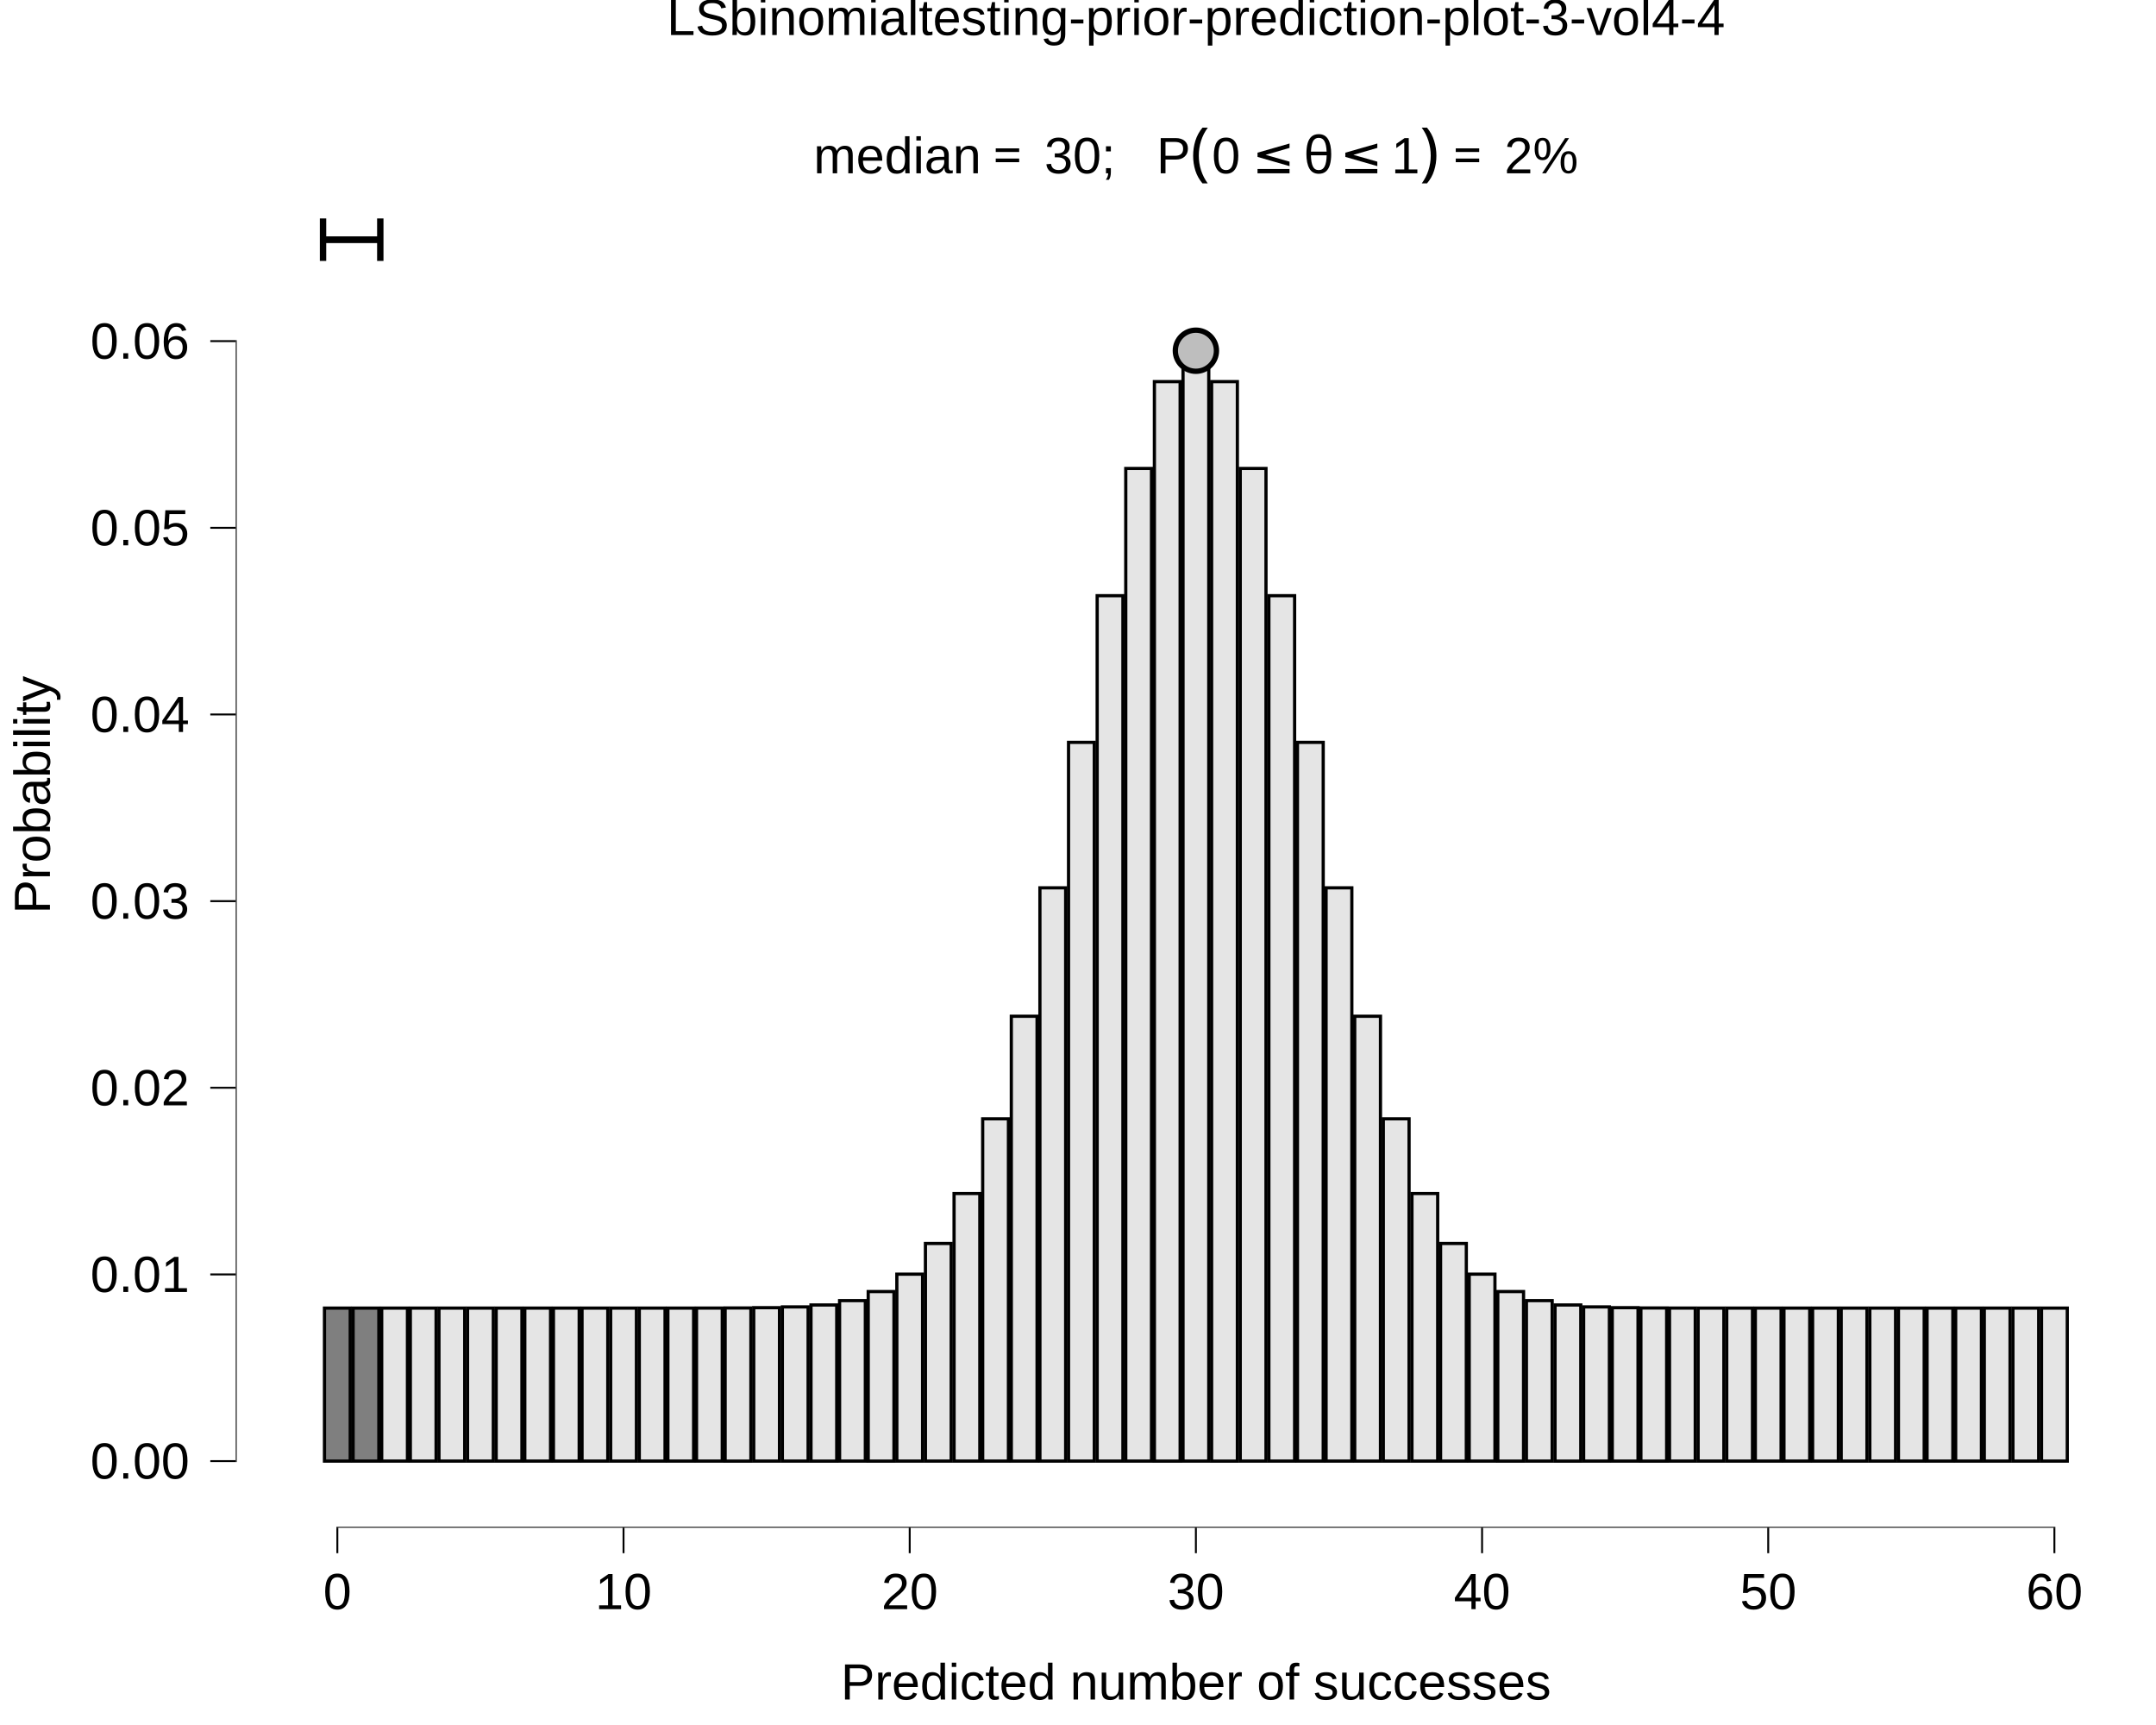
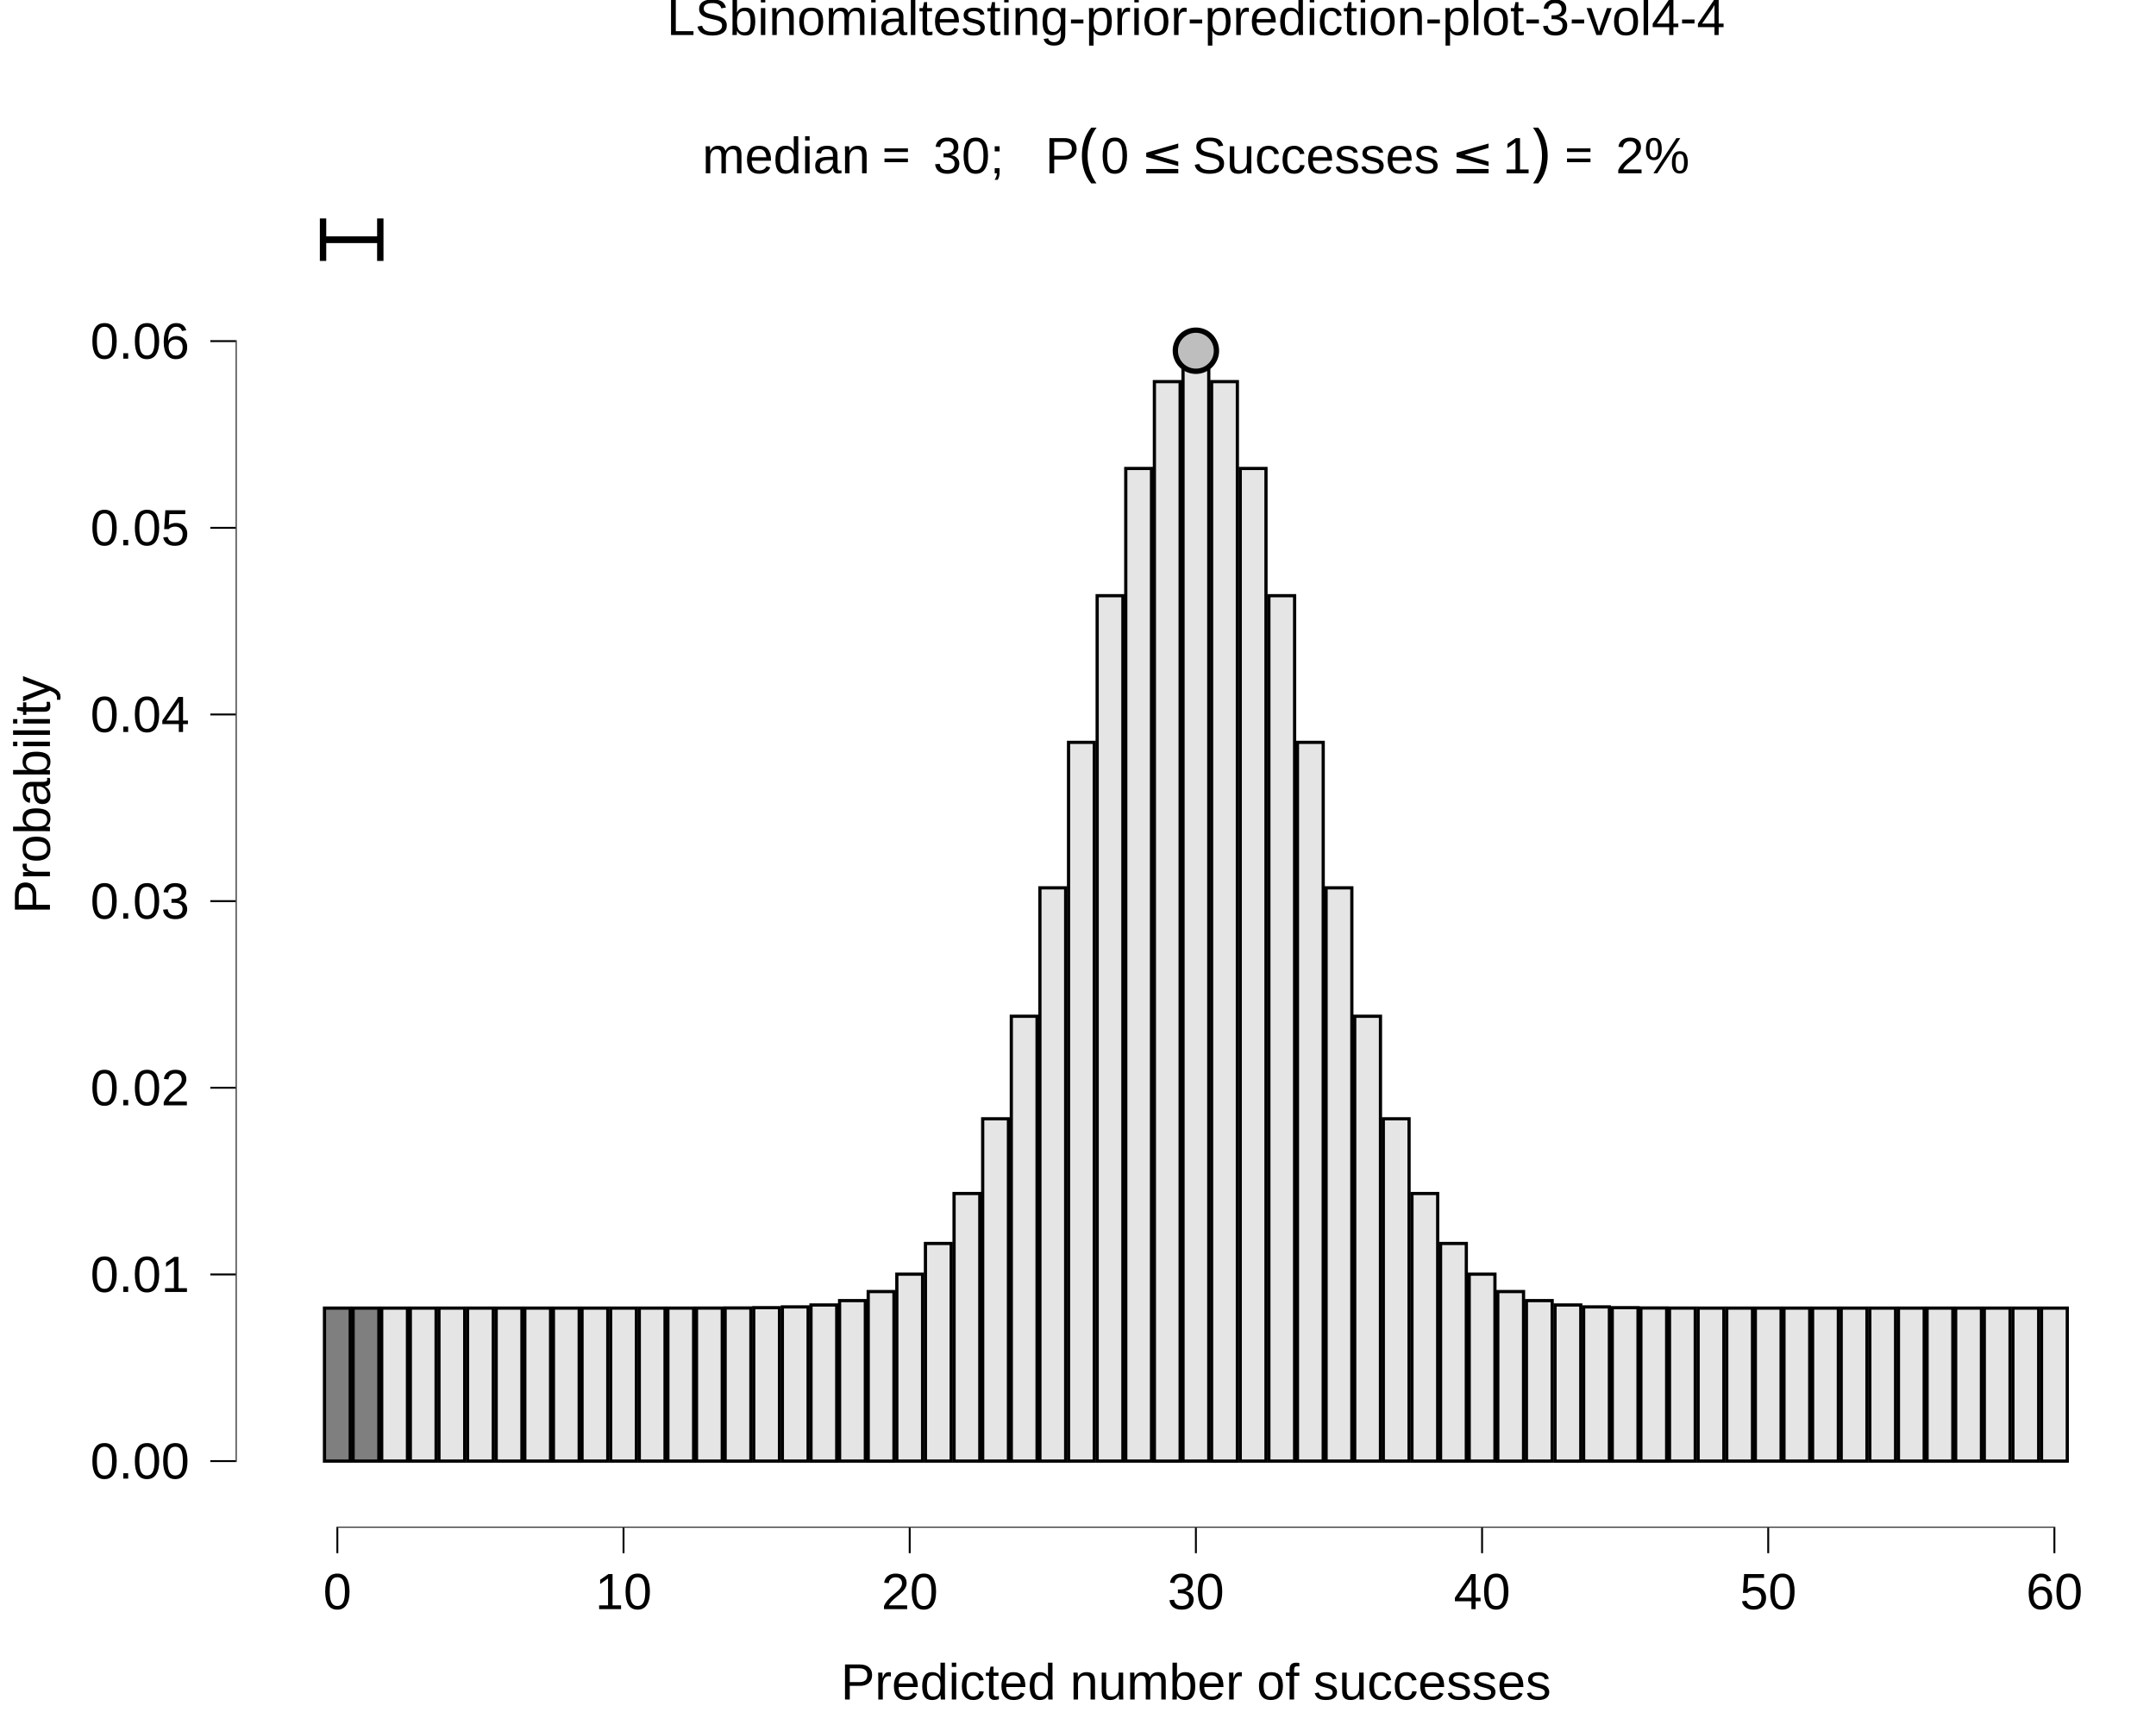
<svg xmlns="http://www.w3.org/2000/svg" viewBox="0 0 720.00 576.00">
  <defs>
    <style type="text/css">
    line, polyline, polygon, path, rect, circle {
      fill: none;
      stroke: #000000;
      stroke-linecap: round;
      stroke-linejoin: round;
      stroke-miterlimit: 10.00;
    }
  </style>
  </defs>
  <rect width="100%" height="100%" style="stroke: none; fill: #FFFFFF;" />
  <rect x="0.00" y="0.00" width="720.00" height="576.00" style="stroke-width: 10.67; stroke: none;" />
  <defs>
    <clipPath id="cpNzguNzN8NzIwLjAwfDUxMC4xM3wyMC43MQ==">
      <rect x="78.73" y="20.71" width="641.27" height="489.41" />
    </clipPath>
  </defs>
  <rect x="78.73" y="20.71" width="641.27" height="489.41" style="stroke-width: 10.67; stroke: none;" clip-path="url(#cpNzguNzN8NzIwLjAwfDUxMC4xM3wyMC43MQ==)" />
  <rect x="108.36" y="436.79" width="8.60" height="51.09" style="stroke-width: 1.07; stroke-linecap: square; stroke-linejoin: miter; fill: #7F7F7F;" clip-path="url(#cpNzguNzN8NzIwLjAwfDUxMC4xM3wyMC43MQ==)" />
  <rect x="117.92" y="436.79" width="8.60" height="51.09" style="stroke-width: 1.07; stroke-linecap: square; stroke-linejoin: miter; fill: #7F7F7F;" clip-path="url(#cpNzguNzN8NzIwLjAwfDUxMC4xM3wyMC43MQ==)" />
  <rect x="127.47" y="436.79" width="8.60" height="51.09" style="stroke-width: 1.07; stroke-linecap: square; stroke-linejoin: miter; fill: #E5E5E5;" clip-path="url(#cpNzguNzN8NzIwLjAwfDUxMC4xM3wyMC43MQ==)" />
  <rect x="137.03" y="436.79" width="8.60" height="51.09" style="stroke-width: 1.07; stroke-linecap: square; stroke-linejoin: miter; fill: #E5E5E5;" clip-path="url(#cpNzguNzN8NzIwLjAwfDUxMC4xM3wyMC43MQ==)" />
  <rect x="146.59" y="436.79" width="8.60" height="51.09" style="stroke-width: 1.07; stroke-linecap: square; stroke-linejoin: miter; fill: #E5E5E5;" clip-path="url(#cpNzguNzN8NzIwLjAwfDUxMC4xM3wyMC43MQ==)" />
  <rect x="156.14" y="436.79" width="8.60" height="51.09" style="stroke-width: 1.07; stroke-linecap: square; stroke-linejoin: miter; fill: #E5E5E5;" clip-path="url(#cpNzguNzN8NzIwLjAwfDUxMC4xM3wyMC43MQ==)" />
  <rect x="165.70" y="436.79" width="8.60" height="51.09" style="stroke-width: 1.07; stroke-linecap: square; stroke-linejoin: miter; fill: #E5E5E5;" clip-path="url(#cpNzguNzN8NzIwLjAwfDUxMC4xM3wyMC43MQ==)" />
  <rect x="175.26" y="436.79" width="8.60" height="51.09" style="stroke-width: 1.07; stroke-linecap: square; stroke-linejoin: miter; fill: #E5E5E5;" clip-path="url(#cpNzguNzN8NzIwLjAwfDUxMC4xM3wyMC43MQ==)" />
  <rect x="184.82" y="436.79" width="8.60" height="51.09" style="stroke-width: 1.07; stroke-linecap: square; stroke-linejoin: miter; fill: #E5E5E5;" clip-path="url(#cpNzguNzN8NzIwLjAwfDUxMC4xM3wyMC43MQ==)" />
  <rect x="194.37" y="436.79" width="8.60" height="51.09" style="stroke-width: 1.07; stroke-linecap: square; stroke-linejoin: miter; fill: #E5E5E5;" clip-path="url(#cpNzguNzN8NzIwLjAwfDUxMC4xM3wyMC43MQ==)" />
  <rect x="203.93" y="436.79" width="8.60" height="51.09" style="stroke-width: 1.07; stroke-linecap: square; stroke-linejoin: miter; fill: #E5E5E5;" clip-path="url(#cpNzguNzN8NzIwLjAwfDUxMC4xM3wyMC43MQ==)" />
  <rect x="213.49" y="436.79" width="8.60" height="51.09" style="stroke-width: 1.07; stroke-linecap: square; stroke-linejoin: miter; fill: #E5E5E5;" clip-path="url(#cpNzguNzN8NzIwLjAwfDUxMC4xM3wyMC43MQ==)" />
  <rect x="223.04" y="436.79" width="8.60" height="51.09" style="stroke-width: 1.07; stroke-linecap: square; stroke-linejoin: miter; fill: #E5E5E5;" clip-path="url(#cpNzguNzN8NzIwLjAwfDUxMC4xM3wyMC43MQ==)" />
  <rect x="232.60" y="436.78" width="8.60" height="51.10" style="stroke-width: 1.07; stroke-linecap: square; stroke-linejoin: miter; fill: #E5E5E5;" clip-path="url(#cpNzguNzN8NzIwLjAwfDUxMC4xM3wyMC43MQ==)" />
  <rect x="242.16" y="436.75" width="8.60" height="51.14" style="stroke-width: 1.07; stroke-linecap: square; stroke-linejoin: miter; fill: #E5E5E5;" clip-path="url(#cpNzguNzN8NzIwLjAwfDUxMC4xM3wyMC43MQ==)" />
  <rect x="251.71" y="436.65" width="8.60" height="51.23" style="stroke-width: 1.07; stroke-linecap: square; stroke-linejoin: miter; fill: #E5E5E5;" clip-path="url(#cpNzguNzN8NzIwLjAwfDUxMC4xM3wyMC43MQ==)" />
  <rect x="261.27" y="436.39" width="8.60" height="51.49" style="stroke-width: 1.07; stroke-linecap: square; stroke-linejoin: miter; fill: #E5E5E5;" clip-path="url(#cpNzguNzN8NzIwLjAwfDUxMC4xM3wyMC43MQ==)" />
  <rect x="270.83" y="435.75" width="8.60" height="52.14" style="stroke-width: 1.07; stroke-linecap: square; stroke-linejoin: miter; fill: #E5E5E5;" clip-path="url(#cpNzguNzN8NzIwLjAwfDUxMC4xM3wyMC43MQ==)" />
  <rect x="280.38" y="434.29" width="8.60" height="53.59" style="stroke-width: 1.07; stroke-linecap: square; stroke-linejoin: miter; fill: #E5E5E5;" clip-path="url(#cpNzguNzN8NzIwLjAwfDUxMC4xM3wyMC43MQ==)" />
  <rect x="289.94" y="431.27" width="8.60" height="56.62" style="stroke-width: 1.07; stroke-linecap: square; stroke-linejoin: miter; fill: #E5E5E5;" clip-path="url(#cpNzguNzN8NzIwLjAwfDUxMC4xM3wyMC43MQ==)" />
  <rect x="299.50" y="425.46" width="8.60" height="62.42" style="stroke-width: 1.07; stroke-linecap: square; stroke-linejoin: miter; fill: #E5E5E5;" clip-path="url(#cpNzguNzN8NzIwLjAwfDUxMC4xM3wyMC43MQ==)" />
  <rect x="309.05" y="415.21" width="8.60" height="72.67" style="stroke-width: 1.07; stroke-linecap: square; stroke-linejoin: miter; fill: #E5E5E5;" clip-path="url(#cpNzguNzN8NzIwLjAwfDUxMC4xM3wyMC43MQ==)" />
  <rect x="318.61" y="398.53" width="8.60" height="89.35" style="stroke-width: 1.07; stroke-linecap: square; stroke-linejoin: miter; fill: #E5E5E5;" clip-path="url(#cpNzguNzN8NzIwLjAwfDUxMC4xM3wyMC43MQ==)" />
  <rect x="328.17" y="373.58" width="8.60" height="114.30" style="stroke-width: 1.07; stroke-linecap: square; stroke-linejoin: miter; fill: #E5E5E5;" clip-path="url(#cpNzguNzN8NzIwLjAwfDUxMC4xM3wyMC43MQ==)" />
  <rect x="337.73" y="339.34" width="8.60" height="148.54" style="stroke-width: 1.07; stroke-linecap: square; stroke-linejoin: miter; fill: #E5E5E5;" clip-path="url(#cpNzguNzN8NzIwLjAwfDUxMC4xM3wyMC43MQ==)" />
  <rect x="347.28" y="296.46" width="8.60" height="191.42" style="stroke-width: 1.07; stroke-linecap: square; stroke-linejoin: miter; fill: #E5E5E5;" clip-path="url(#cpNzguNzN8NzIwLjAwfDUxMC4xM3wyMC43MQ==)" />
  <rect x="356.84" y="247.88" width="8.60" height="240.00" style="stroke-width: 1.07; stroke-linecap: square; stroke-linejoin: miter; fill: #E5E5E5;" clip-path="url(#cpNzguNzN8NzIwLjAwfDUxMC4xM3wyMC43MQ==)" />
  <rect x="366.40" y="198.91" width="8.60" height="288.97" style="stroke-width: 1.07; stroke-linecap: square; stroke-linejoin: miter; fill: #E5E5E5;" clip-path="url(#cpNzguNzN8NzIwLjAwfDUxMC4xM3wyMC43MQ==)" />
  <rect x="375.95" y="156.43" width="8.60" height="331.45" style="stroke-width: 1.07; stroke-linecap: square; stroke-linejoin: miter; fill: #E5E5E5;" clip-path="url(#cpNzguNzN8NzIwLjAwfDUxMC4xM3wyMC43MQ==)" />
  <rect x="385.51" y="127.43" width="8.60" height="360.46" style="stroke-width: 1.07; stroke-linecap: square; stroke-linejoin: miter; fill: #E5E5E5;" clip-path="url(#cpNzguNzN8NzIwLjAwfDUxMC4xM3wyMC43MQ==)" />
  <rect x="395.07" y="117.11" width="8.60" height="370.77" style="stroke-width: 1.07; stroke-linecap: square; stroke-linejoin: miter; fill: #E5E5E5;" clip-path="url(#cpNzguNzN8NzIwLjAwfDUxMC4xM3wyMC43MQ==)" />
  <rect x="404.62" y="127.43" width="8.60" height="360.46" style="stroke-width: 1.07; stroke-linecap: square; stroke-linejoin: miter; fill: #E5E5E5;" clip-path="url(#cpNzguNzN8NzIwLjAwfDUxMC4xM3wyMC43MQ==)" />
  <rect x="414.18" y="156.43" width="8.60" height="331.45" style="stroke-width: 1.07; stroke-linecap: square; stroke-linejoin: miter; fill: #E5E5E5;" clip-path="url(#cpNzguNzN8NzIwLjAwfDUxMC4xM3wyMC43MQ==)" />
  <rect x="423.74" y="198.91" width="8.60" height="288.97" style="stroke-width: 1.07; stroke-linecap: square; stroke-linejoin: miter; fill: #E5E5E5;" clip-path="url(#cpNzguNzN8NzIwLjAwfDUxMC4xM3wyMC43MQ==)" />
  <rect x="433.29" y="247.88" width="8.60" height="240.00" style="stroke-width: 1.07; stroke-linecap: square; stroke-linejoin: miter; fill: #E5E5E5;" clip-path="url(#cpNzguNzN8NzIwLjAwfDUxMC4xM3wyMC43MQ==)" />
  <rect x="442.85" y="296.46" width="8.60" height="191.42" style="stroke-width: 1.07; stroke-linecap: square; stroke-linejoin: miter; fill: #E5E5E5;" clip-path="url(#cpNzguNzN8NzIwLjAwfDUxMC4xM3wyMC43MQ==)" />
  <rect x="452.41" y="339.34" width="8.60" height="148.54" style="stroke-width: 1.07; stroke-linecap: square; stroke-linejoin: miter; fill: #E5E5E5;" clip-path="url(#cpNzguNzN8NzIwLjAwfDUxMC4xM3wyMC43MQ==)" />
  <rect x="461.96" y="373.58" width="8.60" height="114.30" style="stroke-width: 1.07; stroke-linecap: square; stroke-linejoin: miter; fill: #E5E5E5;" clip-path="url(#cpNzguNzN8NzIwLjAwfDUxMC4xM3wyMC43MQ==)" />
  <rect x="471.52" y="398.53" width="8.60" height="89.35" style="stroke-width: 1.07; stroke-linecap: square; stroke-linejoin: miter; fill: #E5E5E5;" clip-path="url(#cpNzguNzN8NzIwLjAwfDUxMC4xM3wyMC43MQ==)" />
  <rect x="481.08" y="415.21" width="8.60" height="72.67" style="stroke-width: 1.07; stroke-linecap: square; stroke-linejoin: miter; fill: #E5E5E5;" clip-path="url(#cpNzguNzN8NzIwLjAwfDUxMC4xM3wyMC43MQ==)" />
  <rect x="490.64" y="425.46" width="8.60" height="62.42" style="stroke-width: 1.07; stroke-linecap: square; stroke-linejoin: miter; fill: #E5E5E5;" clip-path="url(#cpNzguNzN8NzIwLjAwfDUxMC4xM3wyMC43MQ==)" />
  <rect x="500.19" y="431.27" width="8.60" height="56.62" style="stroke-width: 1.07; stroke-linecap: square; stroke-linejoin: miter; fill: #E5E5E5;" clip-path="url(#cpNzguNzN8NzIwLjAwfDUxMC4xM3wyMC43MQ==)" />
  <rect x="509.75" y="434.29" width="8.60" height="53.59" style="stroke-width: 1.07; stroke-linecap: square; stroke-linejoin: miter; fill: #E5E5E5;" clip-path="url(#cpNzguNzN8NzIwLjAwfDUxMC4xM3wyMC43MQ==)" />
  <rect x="519.31" y="435.75" width="8.60" height="52.14" style="stroke-width: 1.07; stroke-linecap: square; stroke-linejoin: miter; fill: #E5E5E5;" clip-path="url(#cpNzguNzN8NzIwLjAwfDUxMC4xM3wyMC43MQ==)" />
  <rect x="528.86" y="436.39" width="8.60" height="51.49" style="stroke-width: 1.07; stroke-linecap: square; stroke-linejoin: miter; fill: #E5E5E5;" clip-path="url(#cpNzguNzN8NzIwLjAwfDUxMC4xM3wyMC43MQ==)" />
  <rect x="538.42" y="436.65" width="8.60" height="51.23" style="stroke-width: 1.07; stroke-linecap: square; stroke-linejoin: miter; fill: #E5E5E5;" clip-path="url(#cpNzguNzN8NzIwLjAwfDUxMC4xM3wyMC43MQ==)" />
  <rect x="547.98" y="436.75" width="8.60" height="51.14" style="stroke-width: 1.07; stroke-linecap: square; stroke-linejoin: miter; fill: #E5E5E5;" clip-path="url(#cpNzguNzN8NzIwLjAwfDUxMC4xM3wyMC43MQ==)" />
  <rect x="557.53" y="436.78" width="8.60" height="51.10" style="stroke-width: 1.07; stroke-linecap: square; stroke-linejoin: miter; fill: #E5E5E5;" clip-path="url(#cpNzguNzN8NzIwLjAwfDUxMC4xM3wyMC43MQ==)" />
  <rect x="567.09" y="436.79" width="8.60" height="51.09" style="stroke-width: 1.07; stroke-linecap: square; stroke-linejoin: miter; fill: #E5E5E5;" clip-path="url(#cpNzguNzN8NzIwLjAwfDUxMC4xM3wyMC43MQ==)" />
  <rect x="576.65" y="436.79" width="8.60" height="51.09" style="stroke-width: 1.07; stroke-linecap: square; stroke-linejoin: miter; fill: #E5E5E5;" clip-path="url(#cpNzguNzN8NzIwLjAwfDUxMC4xM3wyMC43MQ==)" />
  <rect x="586.20" y="436.79" width="8.60" height="51.09" style="stroke-width: 1.07; stroke-linecap: square; stroke-linejoin: miter; fill: #E5E5E5;" clip-path="url(#cpNzguNzN8NzIwLjAwfDUxMC4xM3wyMC43MQ==)" />
  <rect x="595.76" y="436.79" width="8.60" height="51.09" style="stroke-width: 1.07; stroke-linecap: square; stroke-linejoin: miter; fill: #E5E5E5;" clip-path="url(#cpNzguNzN8NzIwLjAwfDUxMC4xM3wyMC43MQ==)" />
  <rect x="605.32" y="436.79" width="8.60" height="51.09" style="stroke-width: 1.07; stroke-linecap: square; stroke-linejoin: miter; fill: #E5E5E5;" clip-path="url(#cpNzguNzN8NzIwLjAwfDUxMC4xM3wyMC43MQ==)" />
  <rect x="614.87" y="436.79" width="8.60" height="51.09" style="stroke-width: 1.07; stroke-linecap: square; stroke-linejoin: miter; fill: #E5E5E5;" clip-path="url(#cpNzguNzN8NzIwLjAwfDUxMC4xM3wyMC43MQ==)" />
  <rect x="624.43" y="436.79" width="8.60" height="51.09" style="stroke-width: 1.07; stroke-linecap: square; stroke-linejoin: miter; fill: #E5E5E5;" clip-path="url(#cpNzguNzN8NzIwLjAwfDUxMC4xM3wyMC43MQ==)" />
  <rect x="633.99" y="436.79" width="8.60" height="51.09" style="stroke-width: 1.07; stroke-linecap: square; stroke-linejoin: miter; fill: #E5E5E5;" clip-path="url(#cpNzguNzN8NzIwLjAwfDUxMC4xM3wyMC43MQ==)" />
  <rect x="643.55" y="436.79" width="8.60" height="51.09" style="stroke-width: 1.07; stroke-linecap: square; stroke-linejoin: miter; fill: #E5E5E5;" clip-path="url(#cpNzguNzN8NzIwLjAwfDUxMC4xM3wyMC43MQ==)" />
  <rect x="653.10" y="436.79" width="8.60" height="51.09" style="stroke-width: 1.07; stroke-linecap: square; stroke-linejoin: miter; fill: #E5E5E5;" clip-path="url(#cpNzguNzN8NzIwLjAwfDUxMC4xM3wyMC43MQ==)" />
  <rect x="662.66" y="436.79" width="8.60" height="51.09" style="stroke-width: 1.07; stroke-linecap: square; stroke-linejoin: miter; fill: #E5E5E5;" clip-path="url(#cpNzguNzN8NzIwLjAwfDUxMC4xM3wyMC43MQ==)" />
  <rect x="672.22" y="436.79" width="8.60" height="51.09" style="stroke-width: 1.07; stroke-linecap: square; stroke-linejoin: miter; fill: #E5E5E5;" clip-path="url(#cpNzguNzN8NzIwLjAwfDUxMC4xM3wyMC43MQ==)" />
  <rect x="681.77" y="436.79" width="8.60" height="51.09" style="stroke-width: 1.07; stroke-linecap: square; stroke-linejoin: miter; fill: #E5E5E5;" clip-path="url(#cpNzguNzN8NzIwLjAwfDUxMC4xM3wyMC43MQ==)" />
  <line x1="107.88" y1="80.04" x2="127.00" y2="80.04" style="stroke-width: 2.13; stroke-linecap: butt;" clip-path="url(#cpNzguNzN8NzIwLjAwfDUxMC4xM3wyMC43MQ==)" />
  <polyline points="127.00,87.12 127.00,80.04 127.00,72.95 " style="stroke-width: 2.13; stroke-linecap: butt;" clip-path="url(#cpNzguNzN8NzIwLjAwfDUxMC4xM3wyMC43MQ==)" />
  <line x1="127.00" y1="80.04" x2="107.88" y2="80.04" style="stroke-width: 2.13; stroke-linecap: butt;" clip-path="url(#cpNzguNzN8NzIwLjAwfDUxMC4xM3wyMC43MQ==)" />
  <polyline points="107.88,72.95 107.88,80.04 107.88,87.12 " style="stroke-width: 2.13; stroke-linecap: butt;" clip-path="url(#cpNzguNzN8NzIwLjAwfDUxMC4xM3wyMC43MQ==)" />
  <g clip-path="url(#cpNzguNzN8NzIwLjAwfDUxMC4xM3wyMC43MQ==)">
-     <text x="271.68" y="57.86" style="font-size: 17.07px; font-family: Liberation Sans;" textLength="55.95px" lengthAdjust="spacingAndGlyphs">median</text>
-   </g>
-   <g clip-path="url(#cpNzguNzN8NzIwLjAwfDUxMC4xM3wyMC43MQ==)">
-     <text x="331.58" y="57.86" style="font-size: 17.07px; font-family: Symbola;" textLength="13.25px" lengthAdjust="spacingAndGlyphs">=</text>
-   </g>
-   <g clip-path="url(#cpNzguNzN8NzIwLjAwfDUxMC4xM3wyMC43MQ==)">
-     <text x="348.78" y="57.86" style="font-size: 17.07px; font-family: Liberation Sans;" textLength="33.17px" lengthAdjust="spacingAndGlyphs"> 30; </text>
-   </g>
-   <g clip-path="url(#cpNzguNzN8NzIwLjAwfDUxMC4xM3wyMC43MQ==)">
-     <text x="381.95" y="57.86" style="font-size: 17.07px; font-family: Symbola;" textLength="4.27px" lengthAdjust="spacingAndGlyphs"> </text>
-   </g>
-   <g clip-path="url(#cpNzguNzN8NzIwLjAwfDUxMC4xM3wyMC43MQ==)">
-     <text x="386.22" y="57.86" style="font-size: 17.07px; font-family: Liberation Sans;" textLength="11.38px" lengthAdjust="spacingAndGlyphs">P</text>
-   </g>
-   <g clip-path="url(#cpNzguNzN8NzIwLjAwfDUxMC4xM3wyMC43MQ==)">
-     <text x="397.59" y="57.86" style="font-size: 21.34px; font-family: Symbola;" textLength="7.11px" lengthAdjust="spacingAndGlyphs">(</text>
-   </g>
-   <g clip-path="url(#cpNzguNzN8NzIwLjAwfDUxMC4xM3wyMC43MQ==)">
-     <text x="404.70" y="57.86" style="font-size: 17.07px; font-family: Liberation Sans;" textLength="9.48px" lengthAdjust="spacingAndGlyphs">0</text>
-   </g>
-   <g clip-path="url(#cpNzguNzN8NzIwLjAwfDUxMC4xM3wyMC43MQ==)">
-     <text x="418.14" y="57.86" style="font-size: 17.07px; font-family: Symbola;" textLength="13.25px" lengthAdjust="spacingAndGlyphs">≤</text>
-   </g>
-   <g clip-path="url(#cpNzguNzN8NzIwLjAwfDUxMC4xM3wyMC43MQ==)">
-     <text x="435.34" y="57.86" style="font-size: 17.07px; font-family: Symbola;" textLength="8.17px" lengthAdjust="spacingAndGlyphs">θ</text>
-   </g>
-   <g clip-path="url(#cpNzguNzN8NzIwLjAwfDUxMC4xM3wyMC43MQ==)">
-     <text x="447.46" y="57.86" style="font-size: 17.07px; font-family: Symbola;" textLength="13.25px" lengthAdjust="spacingAndGlyphs">≤</text>
-   </g>
-   <g clip-path="url(#cpNzguNzN8NzIwLjAwfDUxMC4xM3wyMC43MQ==)">
-     <text x="464.66" y="57.86" style="font-size: 17.07px; font-family: Liberation Sans;" textLength="9.48px" lengthAdjust="spacingAndGlyphs">1</text>
-   </g>
-   <g clip-path="url(#cpNzguNzN8NzIwLjAwfDUxMC4xM3wyMC43MQ==)">
-     <text x="474.14" y="57.86" style="font-size: 21.34px; font-family: Symbola;" textLength="7.11px" lengthAdjust="spacingAndGlyphs">)</text>
-   </g>
-   <g clip-path="url(#cpNzguNzN8NzIwLjAwfDUxMC4xM3wyMC43MQ==)">
-     <text x="485.20" y="57.86" style="font-size: 17.07px; font-family: Symbola;" textLength="13.25px" lengthAdjust="spacingAndGlyphs">=</text>
-   </g>
-   <g clip-path="url(#cpNzguNzN8NzIwLjAwfDUxMC4xM3wyMC43MQ==)">
-     <text x="502.40" y="57.86" style="font-size: 17.07px; font-family: Liberation Sans;" textLength="24.66px" lengthAdjust="spacingAndGlyphs">2%</text>
+     <text x="234.52" y="57.86" style="font-size: 17.07px; font-family: Liberation Sans;" textLength="55.95px" lengthAdjust="spacingAndGlyphs">median</text>
+   </g>
+   <g clip-path="url(#cpNzguNzN8NzIwLjAwfDUxMC4xM3wyMC43MQ==)">
+     <text x="294.42" y="57.86" style="font-size: 17.07px; font-family: Symbola;" textLength="13.25px" lengthAdjust="spacingAndGlyphs">=</text>
+   </g>
+   <g clip-path="url(#cpNzguNzN8NzIwLjAwfDUxMC4xM3wyMC43MQ==)">
+     <text x="311.62" y="57.86" style="font-size: 17.07px; font-family: Liberation Sans;" textLength="33.17px" lengthAdjust="spacingAndGlyphs"> 30; </text>
+   </g>
+   <g clip-path="url(#cpNzguNzN8NzIwLjAwfDUxMC4xM3wyMC43MQ==)">
+     <text x="344.80" y="57.86" style="font-size: 17.07px; font-family: Symbola;" textLength="4.27px" lengthAdjust="spacingAndGlyphs"> </text>
+   </g>
+   <g clip-path="url(#cpNzguNzN8NzIwLjAwfDUxMC4xM3wyMC43MQ==)">
+     <text x="349.06" y="57.86" style="font-size: 17.07px; font-family: Liberation Sans;" textLength="11.38px" lengthAdjust="spacingAndGlyphs">P</text>
+   </g>
+   <g clip-path="url(#cpNzguNzN8NzIwLjAwfDUxMC4xM3wyMC43MQ==)">
+     <text x="360.44" y="57.86" style="font-size: 21.34px; font-family: Symbola;" textLength="7.11px" lengthAdjust="spacingAndGlyphs">(</text>
+   </g>
+   <g clip-path="url(#cpNzguNzN8NzIwLjAwfDUxMC4xM3wyMC43MQ==)">
+     <text x="367.55" y="57.86" style="font-size: 17.07px; font-family: Liberation Sans;" textLength="9.48px" lengthAdjust="spacingAndGlyphs">0</text>
+   </g>
+   <g clip-path="url(#cpNzguNzN8NzIwLjAwfDUxMC4xM3wyMC43MQ==)">
+     <text x="380.98" y="57.86" style="font-size: 17.07px; font-family: Symbola;" textLength="13.25px" lengthAdjust="spacingAndGlyphs">≤</text>
+   </g>
+   <g clip-path="url(#cpNzguNzN8NzIwLjAwfDUxMC4xM3wyMC43MQ==)">
+     <text x="398.18" y="57.86" style="font-size: 17.07px; font-family: Liberation Sans;" textLength="82.48px" lengthAdjust="spacingAndGlyphs">Successes</text>
+   </g>
+   <g clip-path="url(#cpNzguNzN8NzIwLjAwfDUxMC4xM3wyMC43MQ==)">
+     <text x="484.61" y="57.86" style="font-size: 17.07px; font-family: Symbola;" textLength="13.25px" lengthAdjust="spacingAndGlyphs">≤</text>
+   </g>
+   <g clip-path="url(#cpNzguNzN8NzIwLjAwfDUxMC4xM3wyMC43MQ==)">
+     <text x="501.81" y="57.86" style="font-size: 17.07px; font-family: Liberation Sans;" textLength="9.48px" lengthAdjust="spacingAndGlyphs">1</text>
+   </g>
+   <g clip-path="url(#cpNzguNzN8NzIwLjAwfDUxMC4xM3wyMC43MQ==)">
+     <text x="511.30" y="57.86" style="font-size: 21.34px; font-family: Symbola;" textLength="7.11px" lengthAdjust="spacingAndGlyphs">)</text>
+   </g>
+   <g clip-path="url(#cpNzguNzN8NzIwLjAwfDUxMC4xM3wyMC43MQ==)">
+     <text x="522.36" y="57.86" style="font-size: 17.07px; font-family: Symbola;" textLength="13.25px" lengthAdjust="spacingAndGlyphs">=</text>
+   </g>
+   <g clip-path="url(#cpNzguNzN8NzIwLjAwfDUxMC4xM3wyMC43MQ==)">
+     <text x="539.56" y="57.86" style="font-size: 17.07px; font-family: Liberation Sans;" textLength="24.66px" lengthAdjust="spacingAndGlyphs">2%</text>
  </g>
  <circle cx="399.37" cy="117.11" r="5.15pt" style="stroke-width: 1.77; fill: #BEBEBE;" clip-path="url(#cpNzguNzN8NzIwLjAwfDUxMC4xM3wyMC43MQ==)" />
  <line x1="112.34" y1="510.13" x2="686.39" y2="510.13" style="stroke-width: 0.64; stroke-linecap: butt;" clip-path="url(#cpNzguNzN8NzIwLjAwfDUxMC4xM3wyMC43MQ==)" />
  <line x1="78.73" y1="488.20" x2="78.73" y2="113.59" style="stroke-width: 0.64; stroke-linecap: butt;" clip-path="url(#cpNzguNzN8NzIwLjAwfDUxMC4xM3wyMC43MQ==)" />
  <rect x="78.73" y="20.71" width="641.27" height="489.41" style="stroke-width: 0.00; stroke: none;" clip-path="url(#cpNzguNzN8NzIwLjAwfDUxMC4xM3wyMC43MQ==)" />
  <defs>
    <clipPath id="cpMC4wMHw3MjAuMDB8NTc2LjAwfDAuMDA=">
      <rect x="0.00" y="0.00" width="720.00" height="576.00" />
    </clipPath>
  </defs>
  <polyline points="78.73,510.13 78.73,20.71 " style="stroke-width: 0.00; stroke: none; stroke-linecap: butt;" clip-path="url(#cpMC4wMHw3MjAuMDB8NTc2LjAwfDAuMDA=)" />
  <g clip-path="url(#cpMC4wMHw3MjAuMDB8NTc2LjAwfDAuMDA=)">
    <text x="30.18" y="493.73" style="font-size: 17.00px; font-family: Liberation Sans;" textLength="33.08px" lengthAdjust="spacingAndGlyphs">0.00</text>
  </g>
  <g clip-path="url(#cpMC4wMHw3MjAuMDB8NTc2LjAwfDAuMDA=)">
    <text x="30.18" y="431.40" style="font-size: 17.00px; font-family: Liberation Sans;" textLength="33.08px" lengthAdjust="spacingAndGlyphs">0.01</text>
  </g>
  <g clip-path="url(#cpMC4wMHw3MjAuMDB8NTc2LjAwfDAuMDA=)">
    <text x="30.18" y="369.08" style="font-size: 17.00px; font-family: Liberation Sans;" textLength="33.08px" lengthAdjust="spacingAndGlyphs">0.02</text>
  </g>
  <g clip-path="url(#cpMC4wMHw3MjAuMDB8NTc2LjAwfDAuMDA=)">
    <text x="30.18" y="306.75" style="font-size: 17.00px; font-family: Liberation Sans;" textLength="33.08px" lengthAdjust="spacingAndGlyphs">0.03</text>
  </g>
  <g clip-path="url(#cpMC4wMHw3MjAuMDB8NTc2LjAwfDAuMDA=)">
    <text x="30.18" y="244.42" style="font-size: 17.00px; font-family: Liberation Sans;" textLength="33.08px" lengthAdjust="spacingAndGlyphs">0.04</text>
  </g>
  <g clip-path="url(#cpMC4wMHw3MjAuMDB8NTc2LjAwfDAuMDA=)">
    <text x="30.18" y="182.09" style="font-size: 17.00px; font-family: Liberation Sans;" textLength="33.08px" lengthAdjust="spacingAndGlyphs">0.05</text>
  </g>
  <g clip-path="url(#cpMC4wMHw3MjAuMDB8NTc2LjAwfDAuMDA=)">
    <text x="30.18" y="119.76" style="font-size: 17.00px; font-family: Liberation Sans;" textLength="33.08px" lengthAdjust="spacingAndGlyphs">0.06</text>
  </g>
  <polyline points="70.23,487.88 78.73,487.88 " style="stroke-width: 0.64; stroke-linecap: butt;" clip-path="url(#cpMC4wMHw3MjAuMDB8NTc2LjAwfDAuMDA=)" />
  <polyline points="70.23,425.55 78.73,425.55 " style="stroke-width: 0.64; stroke-linecap: butt;" clip-path="url(#cpMC4wMHw3MjAuMDB8NTc2LjAwfDAuMDA=)" />
  <polyline points="70.23,363.22 78.73,363.22 " style="stroke-width: 0.64; stroke-linecap: butt;" clip-path="url(#cpMC4wMHw3MjAuMDB8NTc2LjAwfDAuMDA=)" />
  <polyline points="70.23,300.90 78.73,300.90 " style="stroke-width: 0.64; stroke-linecap: butt;" clip-path="url(#cpMC4wMHw3MjAuMDB8NTc2LjAwfDAuMDA=)" />
  <polyline points="70.23,238.57 78.73,238.57 " style="stroke-width: 0.64; stroke-linecap: butt;" clip-path="url(#cpMC4wMHw3MjAuMDB8NTc2LjAwfDAuMDA=)" />
  <polyline points="70.23,176.24 78.73,176.24 " style="stroke-width: 0.64; stroke-linecap: butt;" clip-path="url(#cpMC4wMHw3MjAuMDB8NTc2LjAwfDAuMDA=)" />
  <polyline points="70.23,113.91 78.73,113.91 " style="stroke-width: 0.64; stroke-linecap: butt;" clip-path="url(#cpMC4wMHw3MjAuMDB8NTc2LjAwfDAuMDA=)" />
  <polyline points="78.73,510.13 720.00,510.13 " style="stroke-width: 0.00; stroke: none; stroke-linecap: butt;" clip-path="url(#cpMC4wMHw3MjAuMDB8NTc2LjAwfDAuMDA=)" />
  <polyline points="112.66,518.63 112.66,510.13 " style="stroke-width: 0.64; stroke-linecap: butt;" clip-path="url(#cpMC4wMHw3MjAuMDB8NTc2LjAwfDAuMDA=)" />
  <polyline points="208.23,518.63 208.23,510.13 " style="stroke-width: 0.64; stroke-linecap: butt;" clip-path="url(#cpMC4wMHw3MjAuMDB8NTc2LjAwfDAuMDA=)" />
  <polyline points="303.80,518.63 303.80,510.13 " style="stroke-width: 0.64; stroke-linecap: butt;" clip-path="url(#cpMC4wMHw3MjAuMDB8NTc2LjAwfDAuMDA=)" />
  <polyline points="399.37,518.63 399.37,510.13 " style="stroke-width: 0.64; stroke-linecap: butt;" clip-path="url(#cpMC4wMHw3MjAuMDB8NTc2LjAwfDAuMDA=)" />
  <polyline points="494.94,518.63 494.94,510.13 " style="stroke-width: 0.64; stroke-linecap: butt;" clip-path="url(#cpMC4wMHw3MjAuMDB8NTc2LjAwfDAuMDA=)" />
  <polyline points="590.50,518.63 590.50,510.13 " style="stroke-width: 0.64; stroke-linecap: butt;" clip-path="url(#cpMC4wMHw3MjAuMDB8NTc2LjAwfDAuMDA=)" />
  <polyline points="686.07,518.63 686.07,510.13 " style="stroke-width: 0.64; stroke-linecap: butt;" clip-path="url(#cpMC4wMHw3MjAuMDB8NTc2LjAwfDAuMDA=)" />
  <g clip-path="url(#cpMC4wMHw3MjAuMDB8NTc2LjAwfDAuMDA=)">
    <text x="107.93" y="537.31" style="font-size: 17.00px; font-family: Liberation Sans;" textLength="9.45px" lengthAdjust="spacingAndGlyphs">0</text>
  </g>
  <g clip-path="url(#cpMC4wMHw3MjAuMDB8NTc2LjAwfDAuMDA=)">
    <text x="198.78" y="537.31" style="font-size: 17.00px; font-family: Liberation Sans;" textLength="18.91px" lengthAdjust="spacingAndGlyphs">10</text>
  </g>
  <g clip-path="url(#cpMC4wMHw3MjAuMDB8NTc2LjAwfDAuMDA=)">
    <text x="294.35" y="537.31" style="font-size: 17.00px; font-family: Liberation Sans;" textLength="18.91px" lengthAdjust="spacingAndGlyphs">20</text>
  </g>
  <g clip-path="url(#cpMC4wMHw3MjAuMDB8NTc2LjAwfDAuMDA=)">
    <text x="389.91" y="537.31" style="font-size: 17.00px; font-family: Liberation Sans;" textLength="18.91px" lengthAdjust="spacingAndGlyphs">30</text>
  </g>
  <g clip-path="url(#cpMC4wMHw3MjAuMDB8NTc2LjAwfDAuMDA=)">
    <text x="485.48" y="537.31" style="font-size: 17.00px; font-family: Liberation Sans;" textLength="18.91px" lengthAdjust="spacingAndGlyphs">40</text>
  </g>
  <g clip-path="url(#cpMC4wMHw3MjAuMDB8NTc2LjAwfDAuMDA=)">
    <text x="581.05" y="537.31" style="font-size: 17.00px; font-family: Liberation Sans;" textLength="18.91px" lengthAdjust="spacingAndGlyphs">50</text>
  </g>
  <g clip-path="url(#cpMC4wMHw3MjAuMDB8NTc2LjAwfDAuMDA=)">
    <text x="676.62" y="537.31" style="font-size: 17.00px; font-family: Liberation Sans;" textLength="18.91px" lengthAdjust="spacingAndGlyphs">60</text>
  </g>
  <g clip-path="url(#cpMC4wMHw3MjAuMDB8NTc2LjAwfDAuMDA=)">
    <text x="280.80" y="567.49" style="font-size: 17.00px; font-family: Liberation Sans;" textLength="237.12px" lengthAdjust="spacingAndGlyphs">Predicted number of successes</text>
  </g>
  <g clip-path="url(#cpMC4wMHw3MjAuMDB8NTc2LjAwfDAuMDA=)">
    <text transform="translate(16.68,305.11) rotate(-90)" style="font-size: 17.00px; font-family: Liberation Sans;" textLength="79.38px" lengthAdjust="spacingAndGlyphs">Probability</text>
  </g>
  <g clip-path="url(#cpMC4wMHw3MjAuMDB8NTc2LjAwfDAuMDA=)">
    <text x="222.70" y="11.70" style="font-size: 17.00px; font-family: Liberation Sans;" textLength="353.33px" lengthAdjust="spacingAndGlyphs">LSbinomialtesting-prior-prediction-plot-3-vol4-4</text>
  </g>
</svg>
